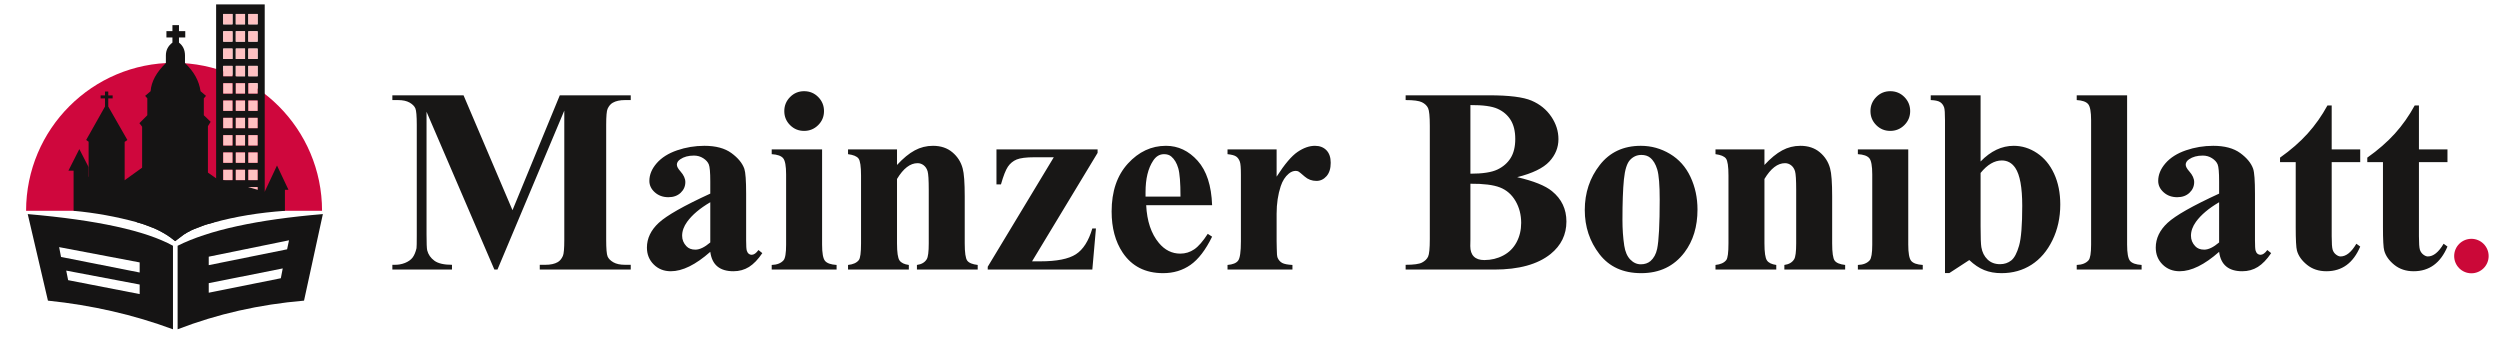
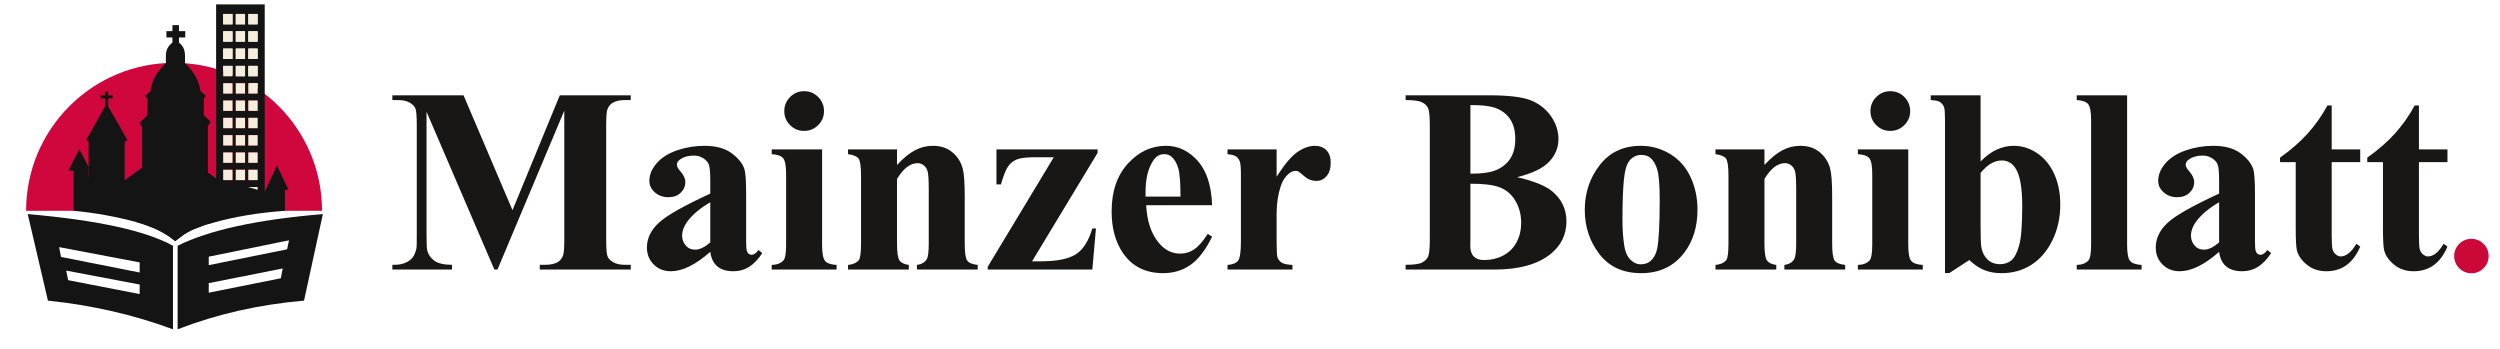
<svg xmlns="http://www.w3.org/2000/svg" viewBox="0 0 919.10 128" width="919" height="128" role="img">
  <path fill="#CF073D" fill-rule="evenodd" transform="translate(1.662 -1.801) scale(.100375)" d="M79 790a542 542 0 0 1 1084 0Z" />
  <path fill="#151414" fill-rule="evenodd" transform="translate(1.662 -1.801) scale(.100375)" d="M775 725V34H953V725ZM801 69h34v38h-34ZM847 69h34v38h-34ZM893 69h34v38h-34ZM801 132.4h34v38h-34ZM847 132.4h34v38h-34ZM893 132.4h34v38h-34ZM801 195.8h34v38h-34ZM847 195.8h34v38h-34ZM893 195.8h34v38h-34ZM801 259.2h34v38h-34ZM847 259.2h34v38h-34ZM893 259.2h34v38h-34ZM801 322.6h34v38h-34ZM847 322.6h34v38h-34ZM893 322.6h34v38h-34ZM801 386h34v38h-34ZM847 386h34v38h-34ZM893 386h34v38h-34ZM801 449.4h34v38h-34ZM847 449.4h34v38h-34ZM893 449.4h34v38h-34ZM801 512.8h34v38h-34ZM847 512.8h34v38h-34ZM893 512.8h34v38h-34ZM801 576.2h34v38h-34ZM847 576.2h34v38h-34ZM893 576.2h34v38h-34ZM801 639.6h34v38h-34ZM847 639.6h34v38h-34ZM893 639.6h34v38h-34ZM801 703h34v38h-34ZM847 703h34v38h-34ZM893 703h34v38h-34Z" />
-   <path fill="#FFC1C2" fill-rule="evenodd" transform="translate(1.662 -1.801) scale(.100375)" d="M801 69h34v38h-34ZM847 69h34v38h-34ZM893 69h34v38h-34ZM801 132.4h34v38h-34ZM847 132.4h34v38h-34ZM893 132.4h34v38h-34ZM801 195.8h34v38h-34ZM847 195.8h34v38h-34ZM893 195.8h34v38h-34ZM801 259.2h34v38h-34ZM847 259.2h34v38h-34ZM893 259.2h34v38h-34ZM801 322.6h34v38h-34ZM847 322.6h34v38h-34ZM893 322.6h34v38h-34ZM801 386h34v38h-34ZM847 386h34v38h-34ZM893 386h34v38h-34ZM801 449.4h34v38h-34ZM847 449.4h34v38h-34ZM893 449.4h34v38h-34ZM801 512.8h34v38h-34ZM847 512.8h34v38h-34ZM893 512.8h34v38h-34ZM801 576.2h34v38h-34ZM847 576.2h34v38h-34ZM893 576.2h34v38h-34ZM801 639.6h34v38h-34ZM847 639.6h34v38h-34ZM893 639.6h34v38h-34ZM801 703h34v38h-34ZM847 703h34v38h-34ZM893 703h34v38h-34Z" />
+   <path fill="#F6EEDD" fill-rule="evenodd" transform="translate(1.662 -1.801) scale(.100375)" d="M801 69h34v38h-34ZM847 69h34v38h-34ZM893 69h34v38h-34ZM801 132.4h34v38h-34ZM847 132.4h34v38h-34ZM893 132.4h34v38h-34ZM801 195.8h34v38h-34ZM847 195.8h34v38h-34ZM893 195.8h34v38h-34ZM801 259.2h34v38h-34ZM847 259.2h34v38h-34ZM893 259.2h34v38h-34ZM801 322.6h34v38h-34ZM847 322.6h34v38h-34ZM893 322.6h34v38h-34ZM801 386h34v38h-34ZM847 386h34v38h-34ZM893 386h34v38h-34ZM801 449.4h34v38h-34ZM847 449.4h34v38h-34ZM893 449.4h34v38h-34ZM801 512.8h34v38h-34ZM847 512.8h34v38h-34ZM893 512.8h34v38h-34ZM801 576.2h34v38h-34ZM847 576.2h34v38h-34ZM893 576.2h34v38h-34ZM801 639.6h34v38h-34ZM847 639.6h34v38h-34ZM893 639.6h34v38h-34ZM801 703h34v38h-34ZM847 703h34v38h-34ZM893 703h34v38h-34Z" />
  <path fill="#151414" fill-rule="evenodd" transform="translate(1.662 -1.801) scale(.100375)" d="M308 689V536.936L299 530.6 368 408.192V378.192H352V367.192H368V353.192H380V367.192H396V378.192H380V408.192L450 530.6 440 537.64V689Z" />
  <path fill="#151414" fill-rule="evenodd" transform="translate(1.662 -1.801) scale(.100375)" d="M504 677V482L494 469 523 440V378L515 369 535 352Q539 299 591 249V221Q591 192 615 174V155H593V132H615V110H639V132H662V155H639V174Q661 191 661 221V249Q710 295 718 352L738 369 730 378V440L755 464 745 480V677Z" />
  <path fill="#151414" fill-rule="evenodd" transform="translate(1.662 -1.801) scale(.100375)" d="M253 790V643H234L274 564 308 630V665L440 678 504 632 625 599 745 650 775 671 953 720 998 624 1040 713H1027V790Q885 800 766 833Q675 855 625 901Q572 856 485 832Q372 801 253 790ZM514 749a30 30 0 0 1 60 0v115l-60-23ZM594 742a32 32 0 0 1 64 0v134l-33 25-31-24ZM676 749a30 30 0 0 1 60 0v92l-60 23Z" />
  <path fill="#151414" fill-rule="evenodd" transform="translate(1.662 -1.801) scale(.100375) translate(0 203.944) scale(1 .704)" d="M329 600v-38.5a9.5 9.5 0 0 1 19 0v38.5ZM391 600v-38.5a9.5 9.5 0 0 1 19 0v38.5Z" />
  <path fill="#151414" fill-rule="evenodd" transform="translate(1.662 -1.801) scale(.100375)" d="M570 429v-23.5a8.5 8.5 0 0 1 17 0v23.5ZM619 422v-24.5a8.5 8.5 0 0 1 17 0v24.5ZM669 429v-23.5a8.5 8.5 0 0 1 17 0v23.5ZM568 584v-51a12 12 0 0 1 24 0v51ZM612 580v-53.5a13.5 13.5 0 0 1 27 0v53.5ZM661 584v-51a12 12 0 0 1 24 0v51Z" />
  <path fill="#151414" fill-rule="evenodd" transform="translate(1.662 -1.801) scale(.100375)" d="M485 720 626 622 766 720V833Q675 855 625 901Q572 856 485 832Z" />
  <path fill="#151414" fill-rule="evenodd" transform="translate(1.662 -1.801) scale(.100375)" d="M514 749a30 30 0 0 1 60 0v115l-60-23ZM594 742a32 32 0 0 1 64 0v134l-33 25-31-24ZM676 749a30 30 0 0 1 60 0v92l-60 23Z" />
  <path fill="#151414" fill-rule="evenodd" transform="translate(1.662 -1.801) scale(.100375)" d="M85 802Q466 835 617 918V1224Q401 1144 159 1119ZM200 923 495 979V1016L207 959ZM226 1009 495 1060V1095L233 1044Z" />
  <path fill="#151414" fill-rule="evenodd" transform="translate(1.662 -1.801) scale(.100375)" d="M1166 802Q806 832 634 918V1224Q851 1140 1097 1119ZM1042 898 748 958V989L1035 931ZM1019 1001 748 1055V1090L1012 1037Z" />
  <g transform="translate(144 33.53594) scale(0.88)">
    <path fill="#181716" d="M50.47 49.7 70.23 1.7H99.87V3.69H97.5Q94.28 3.69 92.35 4.81Q91.01 5.57 90.2 7.34Q89.61 8.63 89.61 14.05V62.04Q89.61 67.63 90.2 69.02Q90.79 70.42 92.62 71.47Q94.44 72.51 97.5 72.51H99.87V74.5H61.86V72.51H64.22Q67.44 72.51 69.37 71.39Q70.71 70.63 71.52 68.81Q72.11 67.52 72.11 62.04V8.09L44.19 74.5H42.9L14.56 8.57V59.84Q14.56 65.21 14.83 66.45Q15.52 69.13 17.86 70.82Q20.2 72.51 25.19 72.51V74.5H0.28V72.51H1.03Q3.44 72.57 5.54 71.74Q7.63 70.9 8.71 69.51Q9.78 68.11 10.37 65.59Q10.48 65 10.48 60.11V14.05Q10.48 8.52 9.89 7.15Q9.3 5.78 7.47 4.73Q5.65 3.69 2.59 3.69H0.28V1.7H30.02ZM133.1 67.09Q123.92 75.2 116.62 75.2Q112.32 75.2 109.48 72.38Q106.63 69.56 106.63 65.32Q106.63 59.57 111.57 54.98Q116.51 50.39 133.1 42.77V37.72Q133.1 32.03 132.48 30.56Q131.87 29.08 130.15 27.98Q128.43 26.88 126.28 26.88Q122.79 26.88 120.54 28.44Q119.14 29.4 119.14 30.69Q119.14 31.82 120.64 33.48Q122.68 35.79 122.68 37.94Q122.68 40.57 120.73 42.42Q118.77 44.27 115.6 44.27Q112.22 44.27 109.93 42.23Q107.65 40.19 107.65 37.46Q107.65 33.59 110.71 30.07Q113.77 26.56 119.25 24.68Q124.72 22.8 130.63 22.8Q137.77 22.8 141.93 25.83Q146.09 28.87 147.33 32.41Q148.08 34.66 148.08 42.77V62.26Q148.08 65.7 148.35 66.58Q148.62 67.47 149.15 67.9Q149.69 68.33 150.39 68.33Q151.78 68.33 153.23 66.34L154.84 67.63Q152.16 71.6 149.29 73.4Q146.41 75.2 142.76 75.2Q138.47 75.2 136.05 73.18Q133.64 71.17 133.1 67.09ZM133.1 63.17V46.37Q126.6 50.18 123.44 54.53Q121.34 57.43 121.34 60.38Q121.34 62.85 123.11 64.73Q124.46 66.18 126.87 66.18Q129.56 66.18 133.1 63.17ZM172.29 -0.02Q175.78 -0.02 178.2 2.42Q180.61 4.87 180.61 8.3Q180.61 11.74 178.17 14.16Q175.73 16.57 172.29 16.57Q168.86 16.57 166.44 14.16Q164.02 11.74 164.02 8.3Q164.02 4.87 166.44 2.42Q168.86 -0.02 172.29 -0.02ZM179.81 24.3V64.08Q179.81 69.4 181.04 70.88Q182.28 72.35 185.87 72.57V74.5H158.76V72.57Q162.09 72.46 163.7 70.63Q164.78 69.4 164.78 64.08V34.77Q164.78 29.46 163.54 27.98Q162.31 26.5 158.76 26.29V24.3ZM211.11 24.3V30.8Q214.97 26.61 218.52 24.71Q222.06 22.8 226.14 22.8Q231.03 22.8 234.25 25.51Q237.47 28.22 238.54 32.25Q239.4 35.31 239.4 44.01V63.55Q239.4 69.35 240.45 70.77Q241.5 72.19 244.82 72.57V74.5H219.43V72.57Q222.28 72.19 223.51 70.21Q224.37 68.86 224.37 63.55V41.21Q224.37 35.04 223.89 33.43Q223.4 31.82 222.25 30.93Q221.09 30.05 219.7 30.05Q215.08 30.05 211.11 36.65V63.55Q211.11 69.18 212.16 70.69Q213.2 72.19 216.05 72.57V74.5H190.65V72.57Q193.82 72.25 195.16 70.53Q196.08 69.35 196.08 63.55V35.2Q196.08 29.51 195.03 28.11Q193.98 26.72 190.65 26.29V24.3ZM292.71 74.5H249.01V73.32L276.61 27.58H268.55Q263.35 27.58 261.09 28.52Q258.84 29.46 257.44 31.52Q256.05 33.59 254.54 38.91H252.66V24.3H294.91V25.75L267.53 71.06H270.97Q281.28 71.06 285.84 68.11Q290.4 65.16 292.71 57.32H294.22ZM342.75 47.6H315.21Q315.69 57.59 320.52 63.39Q324.23 67.84 329.44 67.84Q332.66 67.84 335.29 66.04Q337.92 64.25 340.93 59.57L342.75 60.76Q338.67 69.08 333.73 72.54Q328.79 76 322.3 76Q311.13 76 305.38 67.41Q300.77 60.49 300.77 50.23Q300.77 37.67 307.56 30.23Q314.35 22.8 323.48 22.8Q331.1 22.8 336.71 29.05Q342.32 35.31 342.75 47.6ZM329.54 44.01Q329.54 35.36 328.6 32.14Q327.66 28.92 325.68 27.26Q324.55 26.29 322.67 26.29Q319.88 26.29 318.11 29.03Q314.94 33.81 314.94 42.13V44.01ZM369.7 24.3V35.68Q374.69 27.9 378.45 25.35Q382.21 22.8 385.7 22.8Q388.71 22.8 390.51 24.65Q392.3 26.5 392.3 29.89Q392.3 33.48 390.56 35.47Q388.81 37.46 386.34 37.46Q383.5 37.46 381.41 35.63Q379.31 33.81 378.94 33.59Q378.4 33.27 377.7 33.27Q376.14 33.27 374.75 34.45Q372.55 36.27 371.42 39.66Q369.7 44.86 369.7 51.15V62.69L369.76 65.7Q369.76 68.76 370.13 69.61Q370.78 71.06 372.04 71.74Q373.3 72.41 376.31 72.57V74.5H349.19V72.57Q352.47 72.3 353.62 70.77Q354.78 69.24 354.78 62.69V34.93Q354.78 30.64 354.35 29.46Q353.81 27.95 352.79 27.26Q351.77 26.56 349.19 26.29V24.3ZM470.2 35.9Q480.57 38.31 484.75 41.75Q490.77 46.64 490.77 54.42Q490.77 62.64 484.16 68Q476.06 74.5 460.59 74.5H423.6V72.51Q428.65 72.51 430.45 71.57Q432.25 70.63 432.97 69.13Q433.7 67.63 433.7 61.72V14.48Q433.7 8.57 432.97 7.04Q432.25 5.51 430.42 4.6Q428.6 3.69 423.6 3.69V1.7H458.5Q471.01 1.7 476.22 3.93Q481.43 6.16 484.43 10.59Q487.44 15.01 487.44 20.01Q487.44 25.27 483.63 29.38Q479.81 33.48 470.2 35.9ZM450.66 34.45Q458.29 34.45 461.91 32.73Q465.53 31.01 467.47 27.9Q469.4 24.79 469.4 19.95Q469.4 15.12 467.49 12.03Q465.59 8.95 462.04 7.34Q458.5 5.73 450.66 5.78ZM450.66 38.64V61.99L450.61 64.68Q450.61 67.57 452.09 69.05Q453.56 70.53 456.46 70.53Q460.76 70.53 464.38 68.62Q468 66.72 469.94 63.09Q471.87 59.47 471.87 55.01Q471.87 49.91 469.51 45.86Q467.14 41.8 463.01 40.19Q458.88 38.58 450.66 38.64ZM521.85 22.8Q528.4 22.8 534.04 26.18Q539.68 29.56 542.6 35.79Q545.53 42.02 545.53 49.43Q545.53 60.11 540.11 67.31Q533.56 76 522.01 76Q510.69 76 504.57 68.06Q498.44 60.11 498.44 49.64Q498.44 38.85 504.7 30.83Q510.95 22.8 521.85 22.8ZM522.07 26.61Q519.33 26.61 517.37 28.68Q515.41 30.74 514.79 36.84Q514.18 42.93 514.18 53.78Q514.18 59.52 514.93 64.51Q515.52 68.33 517.45 70.31Q519.38 72.3 521.85 72.3Q524.27 72.3 525.88 70.96Q527.97 69.13 528.67 65.86Q529.74 60.76 529.74 45.24Q529.74 36.11 528.72 32.7Q527.7 29.3 525.72 27.74Q524.32 26.61 522.07 26.61ZM573.5 24.3V30.8Q577.37 26.61 580.91 24.71Q584.45 22.8 588.53 22.8Q593.42 22.8 596.64 25.51Q599.86 28.22 600.93 32.25Q601.79 35.31 601.79 44.01V63.55Q601.79 69.35 602.84 70.77Q603.89 72.19 607.22 72.57V74.5H581.82V72.57Q584.67 72.19 585.9 70.21Q586.76 68.86 586.76 63.55V41.21Q586.76 35.04 586.28 33.43Q585.79 31.82 584.64 30.93Q583.49 30.05 582.09 30.05Q577.47 30.05 573.5 36.65V63.55Q573.5 69.18 574.55 70.69Q575.59 72.19 578.44 72.57V74.5H553.05V72.57Q556.21 72.25 557.55 70.53Q558.47 69.35 558.47 63.55V35.2Q558.47 29.51 557.42 28.11Q556.37 26.72 553.05 26.29V24.3ZM626.06 -0.02Q629.55 -0.02 631.97 2.42Q634.38 4.87 634.38 8.3Q634.38 11.74 631.94 14.16Q629.5 16.57 626.06 16.57Q622.62 16.57 620.21 14.16Q617.79 11.74 617.79 8.3Q617.79 4.87 620.21 2.42Q622.62 -0.02 626.06 -0.02ZM633.58 24.3V64.08Q633.58 69.4 634.81 70.88Q636.05 72.35 639.64 72.57V74.5H612.53V72.57Q615.86 72.46 617.47 70.63Q618.54 69.4 618.54 64.08V34.77Q618.54 29.46 617.31 27.98Q616.07 26.5 612.53 26.29V24.3ZM663.8 1.7V29.35Q670.14 22.8 677.65 22.8Q682.81 22.8 687.37 25.83Q691.93 28.87 694.51 34.45Q697.09 40.03 697.09 47.33Q697.09 55.55 693.81 62.26Q690.54 68.97 685.06 72.49Q679.59 76 672.55 76Q668.47 76 665.31 74.71Q662.14 73.43 659.08 70.53L650.76 75.95H648.93V12.12Q648.93 7.77 648.56 6.75Q648.02 5.24 646.86 4.52Q645.71 3.79 642.97 3.69V1.7ZM663.8 34.13V56.46Q663.8 63.28 664.12 65.16Q664.66 68.33 666.7 70.29Q668.74 72.25 671.91 72.25Q674.65 72.25 676.61 70.69Q678.57 69.13 679.88 64.51Q681.2 59.9 681.2 47.87Q681.2 36.33 678.3 32.03Q676.2 28.92 672.66 28.92Q668.04 28.92 663.8 34.13ZM725.01 1.7V64.08Q725.01 69.4 726.24 70.88Q727.48 72.35 731.07 72.57V74.5H703.96V72.57Q707.29 72.46 708.9 70.63Q709.97 69.4 709.97 64.08V12.12Q709.97 6.85 708.74 5.38Q707.5 3.9 703.96 3.69V1.7ZM763.45 67.09Q754.27 75.2 746.97 75.2Q742.67 75.2 739.82 72.38Q736.98 69.56 736.98 65.32Q736.98 59.57 741.92 54.98Q746.86 50.39 763.45 42.77V37.72Q763.45 32.03 762.83 30.56Q762.21 29.08 760.49 27.98Q758.78 26.88 756.63 26.88Q753.14 26.88 750.88 28.44Q749.49 29.4 749.49 30.69Q749.49 31.82 750.99 33.48Q753.03 35.79 753.03 37.94Q753.03 40.57 751.07 42.42Q749.11 44.27 745.95 44.27Q742.56 44.27 740.28 42.23Q738 40.19 738 37.46Q738 33.59 741.06 30.07Q744.12 26.56 749.6 24.68Q755.07 22.8 760.98 22.8Q768.12 22.8 772.28 25.83Q776.44 28.87 777.67 32.41Q778.43 34.66 778.43 42.77V62.26Q778.43 65.7 778.69 66.58Q778.96 67.47 779.5 67.9Q780.04 68.33 780.73 68.33Q782.13 68.33 783.58 66.34L785.19 67.63Q782.51 71.6 779.63 73.4Q776.76 75.2 773.11 75.2Q768.82 75.2 766.4 73.18Q763.98 71.17 763.45 67.09ZM763.45 63.17V46.37Q756.95 50.18 753.78 54.53Q751.69 57.43 751.69 60.38Q751.69 62.85 753.46 64.73Q754.8 66.18 757.22 66.18Q759.9 66.18 763.45 63.17ZM810.48 5.94V24.3H822.4V29.62H810.48V60.59Q810.48 64.94 810.88 66.21Q811.28 67.47 812.3 68.25Q813.32 69.02 814.18 69.02Q817.67 69.02 820.79 63.71L822.4 64.89Q818.05 75.2 808.28 75.2Q803.5 75.2 800.2 72.54Q796.89 69.88 795.98 66.61Q795.45 64.78 795.45 56.73V29.62H788.9V27.74Q795.66 22.96 800.41 17.7Q805.16 12.44 808.71 5.94ZM846.93 5.94V24.3H858.85V29.62H846.93V60.59Q846.93 64.94 847.33 66.21Q847.74 67.47 848.76 68.25Q849.78 69.02 850.64 69.02Q854.13 69.02 857.24 63.71L858.85 64.89Q854.5 75.2 844.73 75.2Q839.95 75.2 836.65 72.54Q833.35 69.88 832.44 66.61Q831.9 64.78 831.9 56.73V29.62H825.35V27.74Q832.11 22.96 836.87 17.7Q841.62 12.44 845.16 5.94Z" />
    <circle fill="#CB0838" cx="868.85" cy="68.855" r="7.2" />
  </g>
</svg>
